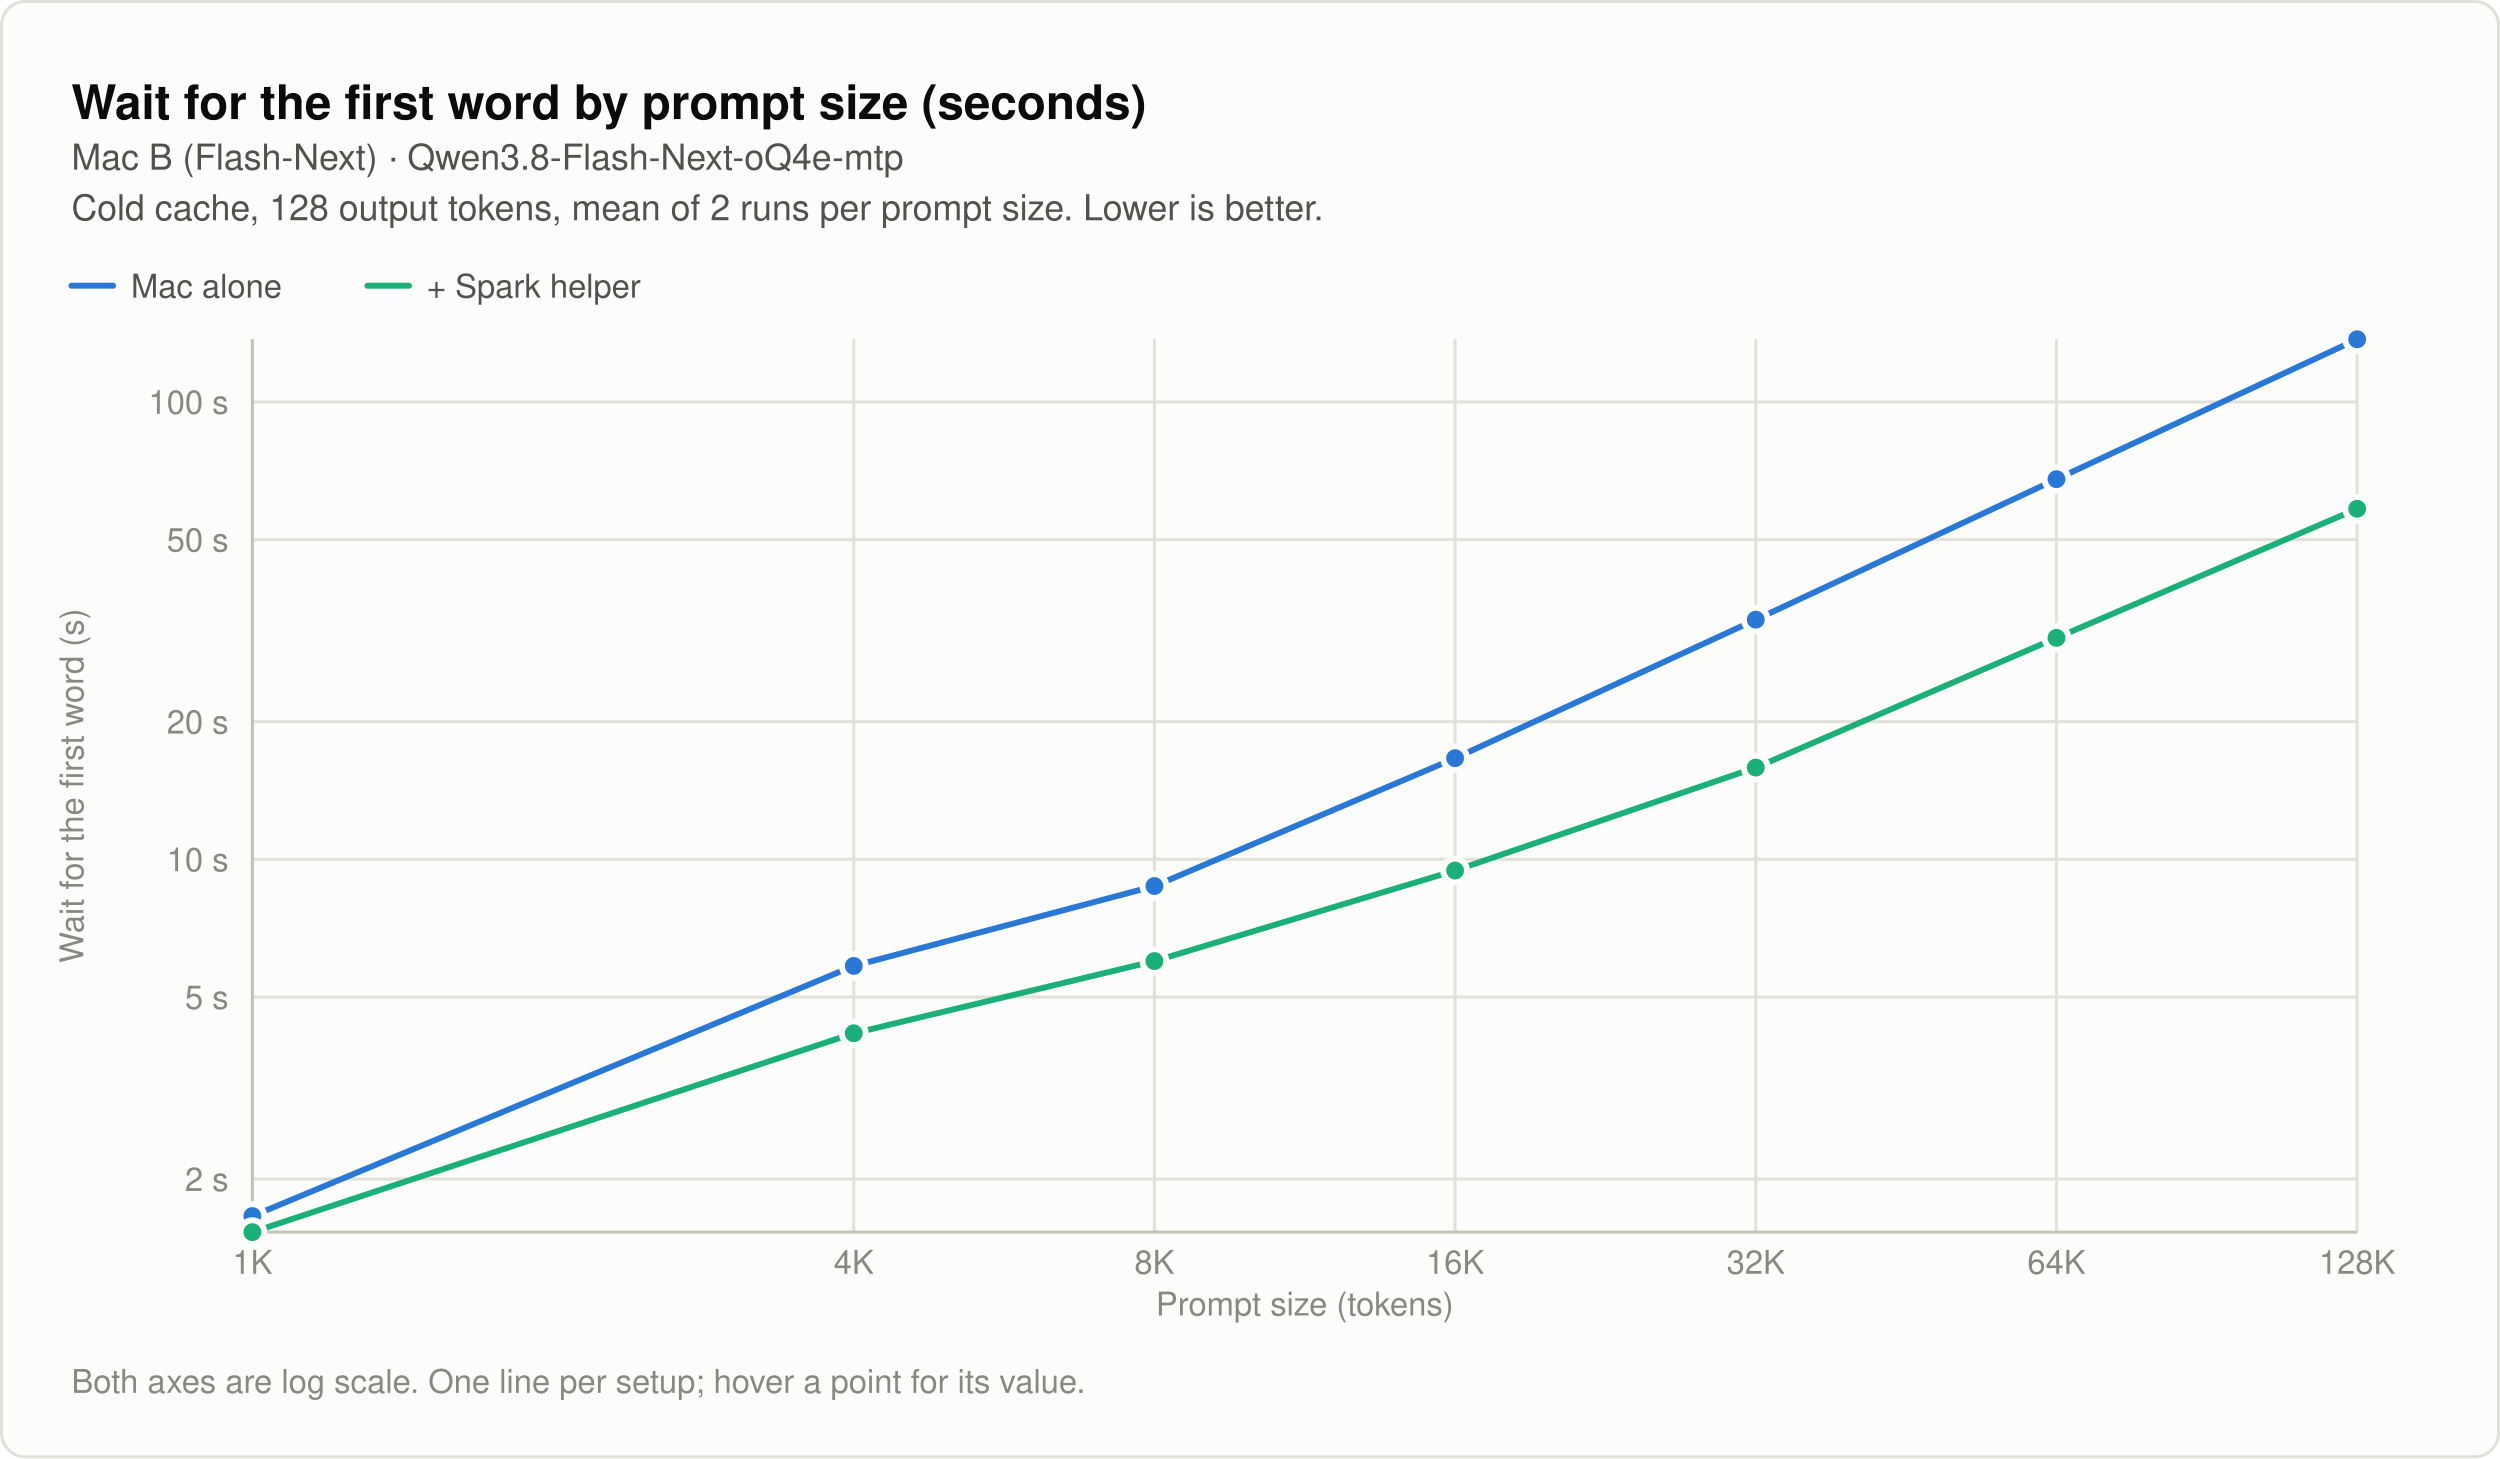
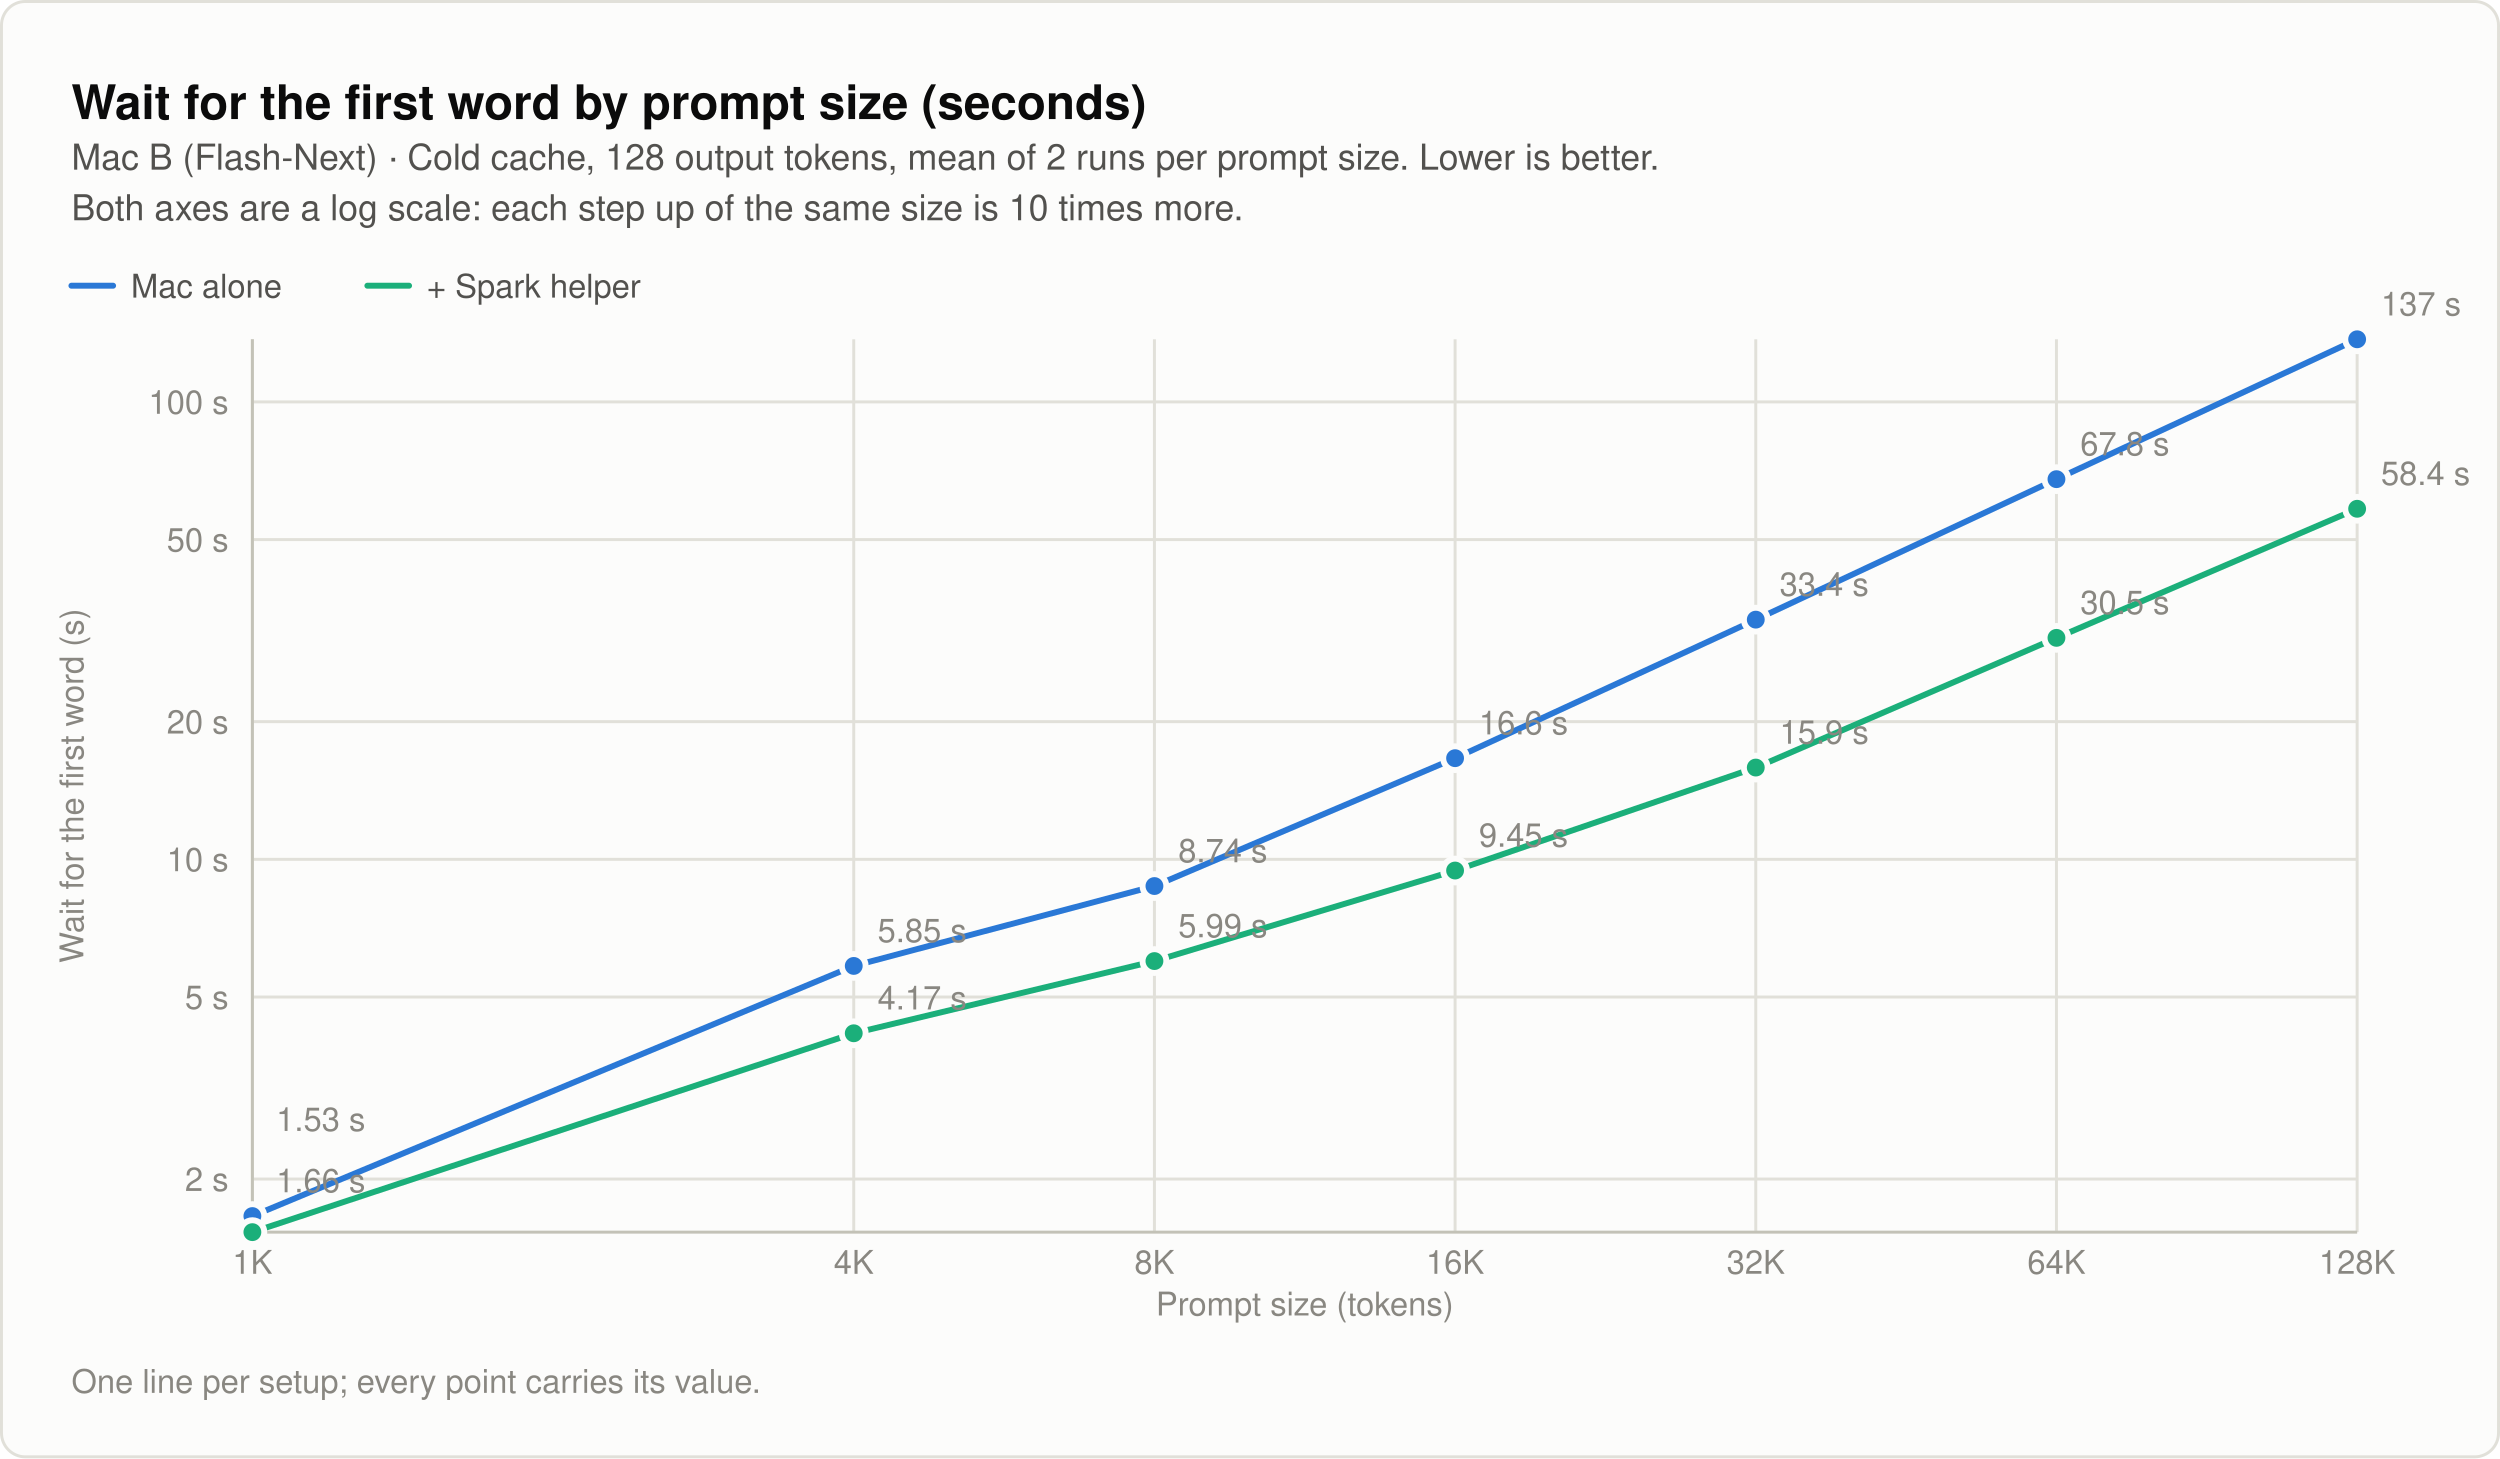
- <svg xmlns="http://www.w3.org/2000/svg" width="840" height="490" viewBox="0 0 840 490" role="img" aria-label="Wait for the first word by prompt size (seconds) Mac B (Flash-Next) · Qwen3.8-Flash-Next-oQ4e-mtp Cold cache, 128 output tokens, mean of 2 runs per prompt size. Lower is better." font-family="system-ui, -apple-system, 'Segoe UI', Helvetica, Arial, sans-serif">
+ <svg xmlns="http://www.w3.org/2000/svg" width="840" height="490" viewBox="0 0 840 490" role="img" aria-label="Wait for the first word by prompt size (seconds) Mac B (Flash-Next) · Cold cache, 128 output tokens, mean of 2 runs per prompt size. Lower is better. Both axes are a log scale: each step up of the same size is 10 times more." font-family="system-ui, -apple-system, 'Segoe UI', Helvetica, Arial, sans-serif">
  <rect x="0.5" y="0.5" width="839" height="489" fill="#fcfcfb" rx="8" stroke="#e1e0d9" stroke-width="1" />
  <text x="24" y="40" font-size="16" fill="#0b0b0b" font-weight="600">Wait for the first word by prompt size (seconds)</text>
-   <text x="24" y="57" font-size="12" fill="#52514e">Mac B (Flash-Next) · Qwen3.8-Flash-Next-oQ4e-mtp</text>
-   <text x="24" y="74" font-size="12" fill="#52514e">Cold cache, 128 output tokens, mean of 2 runs per prompt size. Lower is better.</text>
+   <text x="24" y="57" font-size="12" fill="#52514e">Mac B (Flash-Next) · Cold cache, 128 output tokens, mean of 2 runs per prompt size. Lower is better.</text>
+   <text x="24" y="74" font-size="12" fill="#52514e">Both axes are a log scale: each step up of the same size is 10 times more.</text>
  <line x1="24" y1="96" x2="38" y2="96" stroke="#2a78d6" stroke-width="2" stroke-linecap="round" />
  <text x="44" y="100" font-size="11" fill="#52514e">Mac alone</text>
  <line x1="123.44" y1="96" x2="137.44" y2="96" stroke="#1baf7a" stroke-width="2" stroke-linecap="round" />
  <text x="143.44" y="100" font-size="11" fill="#52514e">+ Spark helper</text>
  <line x1="84.8" y1="396.16" x2="792" y2="396.16" stroke="#e1e0d9" stroke-width="1" />
  <text x="76.8" y="400.16" font-size="11" fill="#898781" text-anchor="end">2 s</text>
  <line x1="84.8" y1="335" x2="792" y2="335" stroke="#e1e0d9" stroke-width="1" />
  <text x="76.8" y="339" font-size="11" fill="#898781" text-anchor="end">5 s</text>
  <line x1="84.8" y1="288.73" x2="792" y2="288.73" stroke="#e1e0d9" stroke-width="1" />
  <text x="76.8" y="292.73" font-size="11" fill="#898781" text-anchor="end">10 s</text>
  <line x1="84.8" y1="242.47" x2="792" y2="242.47" stroke="#e1e0d9" stroke-width="1" />
  <text x="76.8" y="246.47" font-size="11" fill="#898781" text-anchor="end">20 s</text>
  <line x1="84.8" y1="181.3" x2="792" y2="181.3" stroke="#e1e0d9" stroke-width="1" />
  <text x="76.8" y="185.3" font-size="11" fill="#898781" text-anchor="end">50 s</text>
  <line x1="84.8" y1="135.04" x2="792" y2="135.04" stroke="#e1e0d9" stroke-width="1" />
  <text x="76.8" y="139.04" font-size="11" fill="#898781" text-anchor="end">100 s</text>
  <line x1="84.8" y1="114" x2="84.8" y2="414" stroke="#e1e0d9" stroke-width="1" />
  <text x="84.8" y="428" font-size="11" fill="#898781" text-anchor="middle">1K</text>
  <line x1="286.86" y1="114" x2="286.86" y2="414" stroke="#e1e0d9" stroke-width="1" />
  <text x="286.86" y="428" font-size="11" fill="#898781" text-anchor="middle">4K</text>
  <line x1="387.89" y1="114" x2="387.89" y2="414" stroke="#e1e0d9" stroke-width="1" />
  <text x="387.89" y="428" font-size="11" fill="#898781" text-anchor="middle">8K</text>
  <line x1="488.91" y1="114" x2="488.91" y2="414" stroke="#e1e0d9" stroke-width="1" />
  <text x="488.91" y="428" font-size="11" fill="#898781" text-anchor="middle">16K</text>
  <line x1="589.94" y1="114" x2="589.94" y2="414" stroke="#e1e0d9" stroke-width="1" />
  <text x="589.94" y="428" font-size="11" fill="#898781" text-anchor="middle">32K</text>
  <line x1="690.97" y1="114" x2="690.97" y2="414" stroke="#e1e0d9" stroke-width="1" />
  <text x="690.97" y="428" font-size="11" fill="#898781" text-anchor="middle">64K</text>
  <line x1="792" y1="114" x2="792" y2="414" stroke="#e1e0d9" stroke-width="1" />
  <text x="792" y="428" font-size="11" fill="#898781" text-anchor="middle">128K</text>
  <line x1="84.8" y1="114" x2="84.8" y2="414" stroke="#c3c2b7" stroke-width="1" />
  <line x1="84.8" y1="414" x2="792" y2="414" stroke="#c3c2b7" stroke-width="1" />
  <line x1="84.8" y1="408.6" x2="286.86" y2="324.55" stroke="#2a78d6" stroke-width="2" stroke-linecap="round" />
  <line x1="286.86" y1="324.55" x2="387.89" y2="297.71" stroke="#2a78d6" stroke-width="2" stroke-linecap="round" />
  <line x1="387.89" y1="297.71" x2="488.91" y2="254.75" stroke="#2a78d6" stroke-width="2" stroke-linecap="round" />
  <line x1="488.91" y1="254.75" x2="589.94" y2="208.2" stroke="#2a78d6" stroke-width="2" stroke-linecap="round" />
  <line x1="589.94" y1="208.2" x2="690.97" y2="161" stroke="#2a78d6" stroke-width="2" stroke-linecap="round" />
  <line x1="690.97" y1="161" x2="792" y2="114" stroke="#2a78d6" stroke-width="2" stroke-linecap="round" />
  <circle cx="84.8" cy="408.6" r="4" fill="#2a78d6" stroke="#fcfcfb" stroke-width="2" />
  <circle cx="286.86" cy="324.55" r="4" fill="#2a78d6" stroke="#fcfcfb" stroke-width="2" />
  <circle cx="387.89" cy="297.71" r="4" fill="#2a78d6" stroke="#fcfcfb" stroke-width="2" />
  <circle cx="488.91" cy="254.75" r="4" fill="#2a78d6" stroke="#fcfcfb" stroke-width="2" />
  <circle cx="589.94" cy="208.2" r="4" fill="#2a78d6" stroke="#fcfcfb" stroke-width="2" />
  <circle cx="690.97" cy="161" r="4" fill="#2a78d6" stroke="#fcfcfb" stroke-width="2" />
  <circle cx="792" cy="114" r="4" fill="#2a78d6" stroke="#fcfcfb" stroke-width="2" />
  <line x1="84.8" y1="414" x2="286.86" y2="347.18" stroke="#1baf7a" stroke-width="2" stroke-linecap="round" />
  <line x1="286.86" y1="347.18" x2="387.89" y2="322.92" stroke="#1baf7a" stroke-width="2" stroke-linecap="round" />
  <line x1="387.89" y1="322.92" x2="488.91" y2="292.5" stroke="#1baf7a" stroke-width="2" stroke-linecap="round" />
  <line x1="488.91" y1="292.5" x2="589.94" y2="257.9" stroke="#1baf7a" stroke-width="2" stroke-linecap="round" />
  <line x1="589.94" y1="257.9" x2="690.97" y2="214.32" stroke="#1baf7a" stroke-width="2" stroke-linecap="round" />
  <line x1="690.97" y1="214.32" x2="792" y2="170.95" stroke="#1baf7a" stroke-width="2" stroke-linecap="round" />
  <circle cx="84.8" cy="414" r="4" fill="#1baf7a" stroke="#fcfcfb" stroke-width="2" />
  <circle cx="286.86" cy="347.18" r="4" fill="#1baf7a" stroke="#fcfcfb" stroke-width="2" />
  <circle cx="387.89" cy="322.92" r="4" fill="#1baf7a" stroke="#fcfcfb" stroke-width="2" />
  <circle cx="488.91" cy="292.5" r="4" fill="#1baf7a" stroke="#fcfcfb" stroke-width="2" />
  <circle cx="589.94" cy="257.9" r="4" fill="#1baf7a" stroke="#fcfcfb" stroke-width="2" />
  <circle cx="690.97" cy="214.32" r="4" fill="#1baf7a" stroke="#fcfcfb" stroke-width="2" />
  <circle cx="792" cy="170.95" r="4" fill="#1baf7a" stroke="#fcfcfb" stroke-width="2" />
+   <text x="92.8" y="400.6" font-size="11" fill="#898781">1.66 s</text>
+   <text x="294.86" y="316.55" font-size="11" fill="#898781">5.85 s</text>
+   <text x="395.89" y="289.71" font-size="11" fill="#898781">8.74 s</text>
+   <text x="496.91" y="246.75" font-size="11" fill="#898781">16.6 s</text>
+   <text x="597.94" y="200.2" font-size="11" fill="#898781">33.4 s</text>
+   <text x="698.97" y="153" font-size="11" fill="#898781">67.8 s</text>
+   <text x="800" y="106" font-size="11" fill="#898781">137 s</text>
+   <text x="92.8" y="380" font-size="11" fill="#898781">1.53 s</text>
+   <text x="294.86" y="339.18" font-size="11" fill="#898781">4.17 s</text>
+   <text x="395.89" y="314.92" font-size="11" fill="#898781">5.99 s</text>
+   <text x="496.91" y="284.5" font-size="11" fill="#898781">9.45 s</text>
+   <text x="597.94" y="249.9" font-size="11" fill="#898781">15.9 s</text>
+   <text x="698.97" y="206.32" font-size="11" fill="#898781">30.5 s</text>
+   <text x="800" y="162.95" font-size="11" fill="#898781">58.4 s</text>
  <text x="28" y="264" font-size="11" fill="#898781" text-anchor="middle" transform="rotate(-90 28 264)">Wait for the first word (s)</text>
  <text x="438.4" y="442" font-size="11" fill="#898781" text-anchor="middle">Prompt size (tokens)</text>
-   <text x="24" y="468" font-size="11" fill="#898781">Both axes are log scale. One line per setup; hover a point for its value.</text>
+   <text x="24" y="468" font-size="11" fill="#898781">One line per setup; every point carries its value.</text>
</svg>
